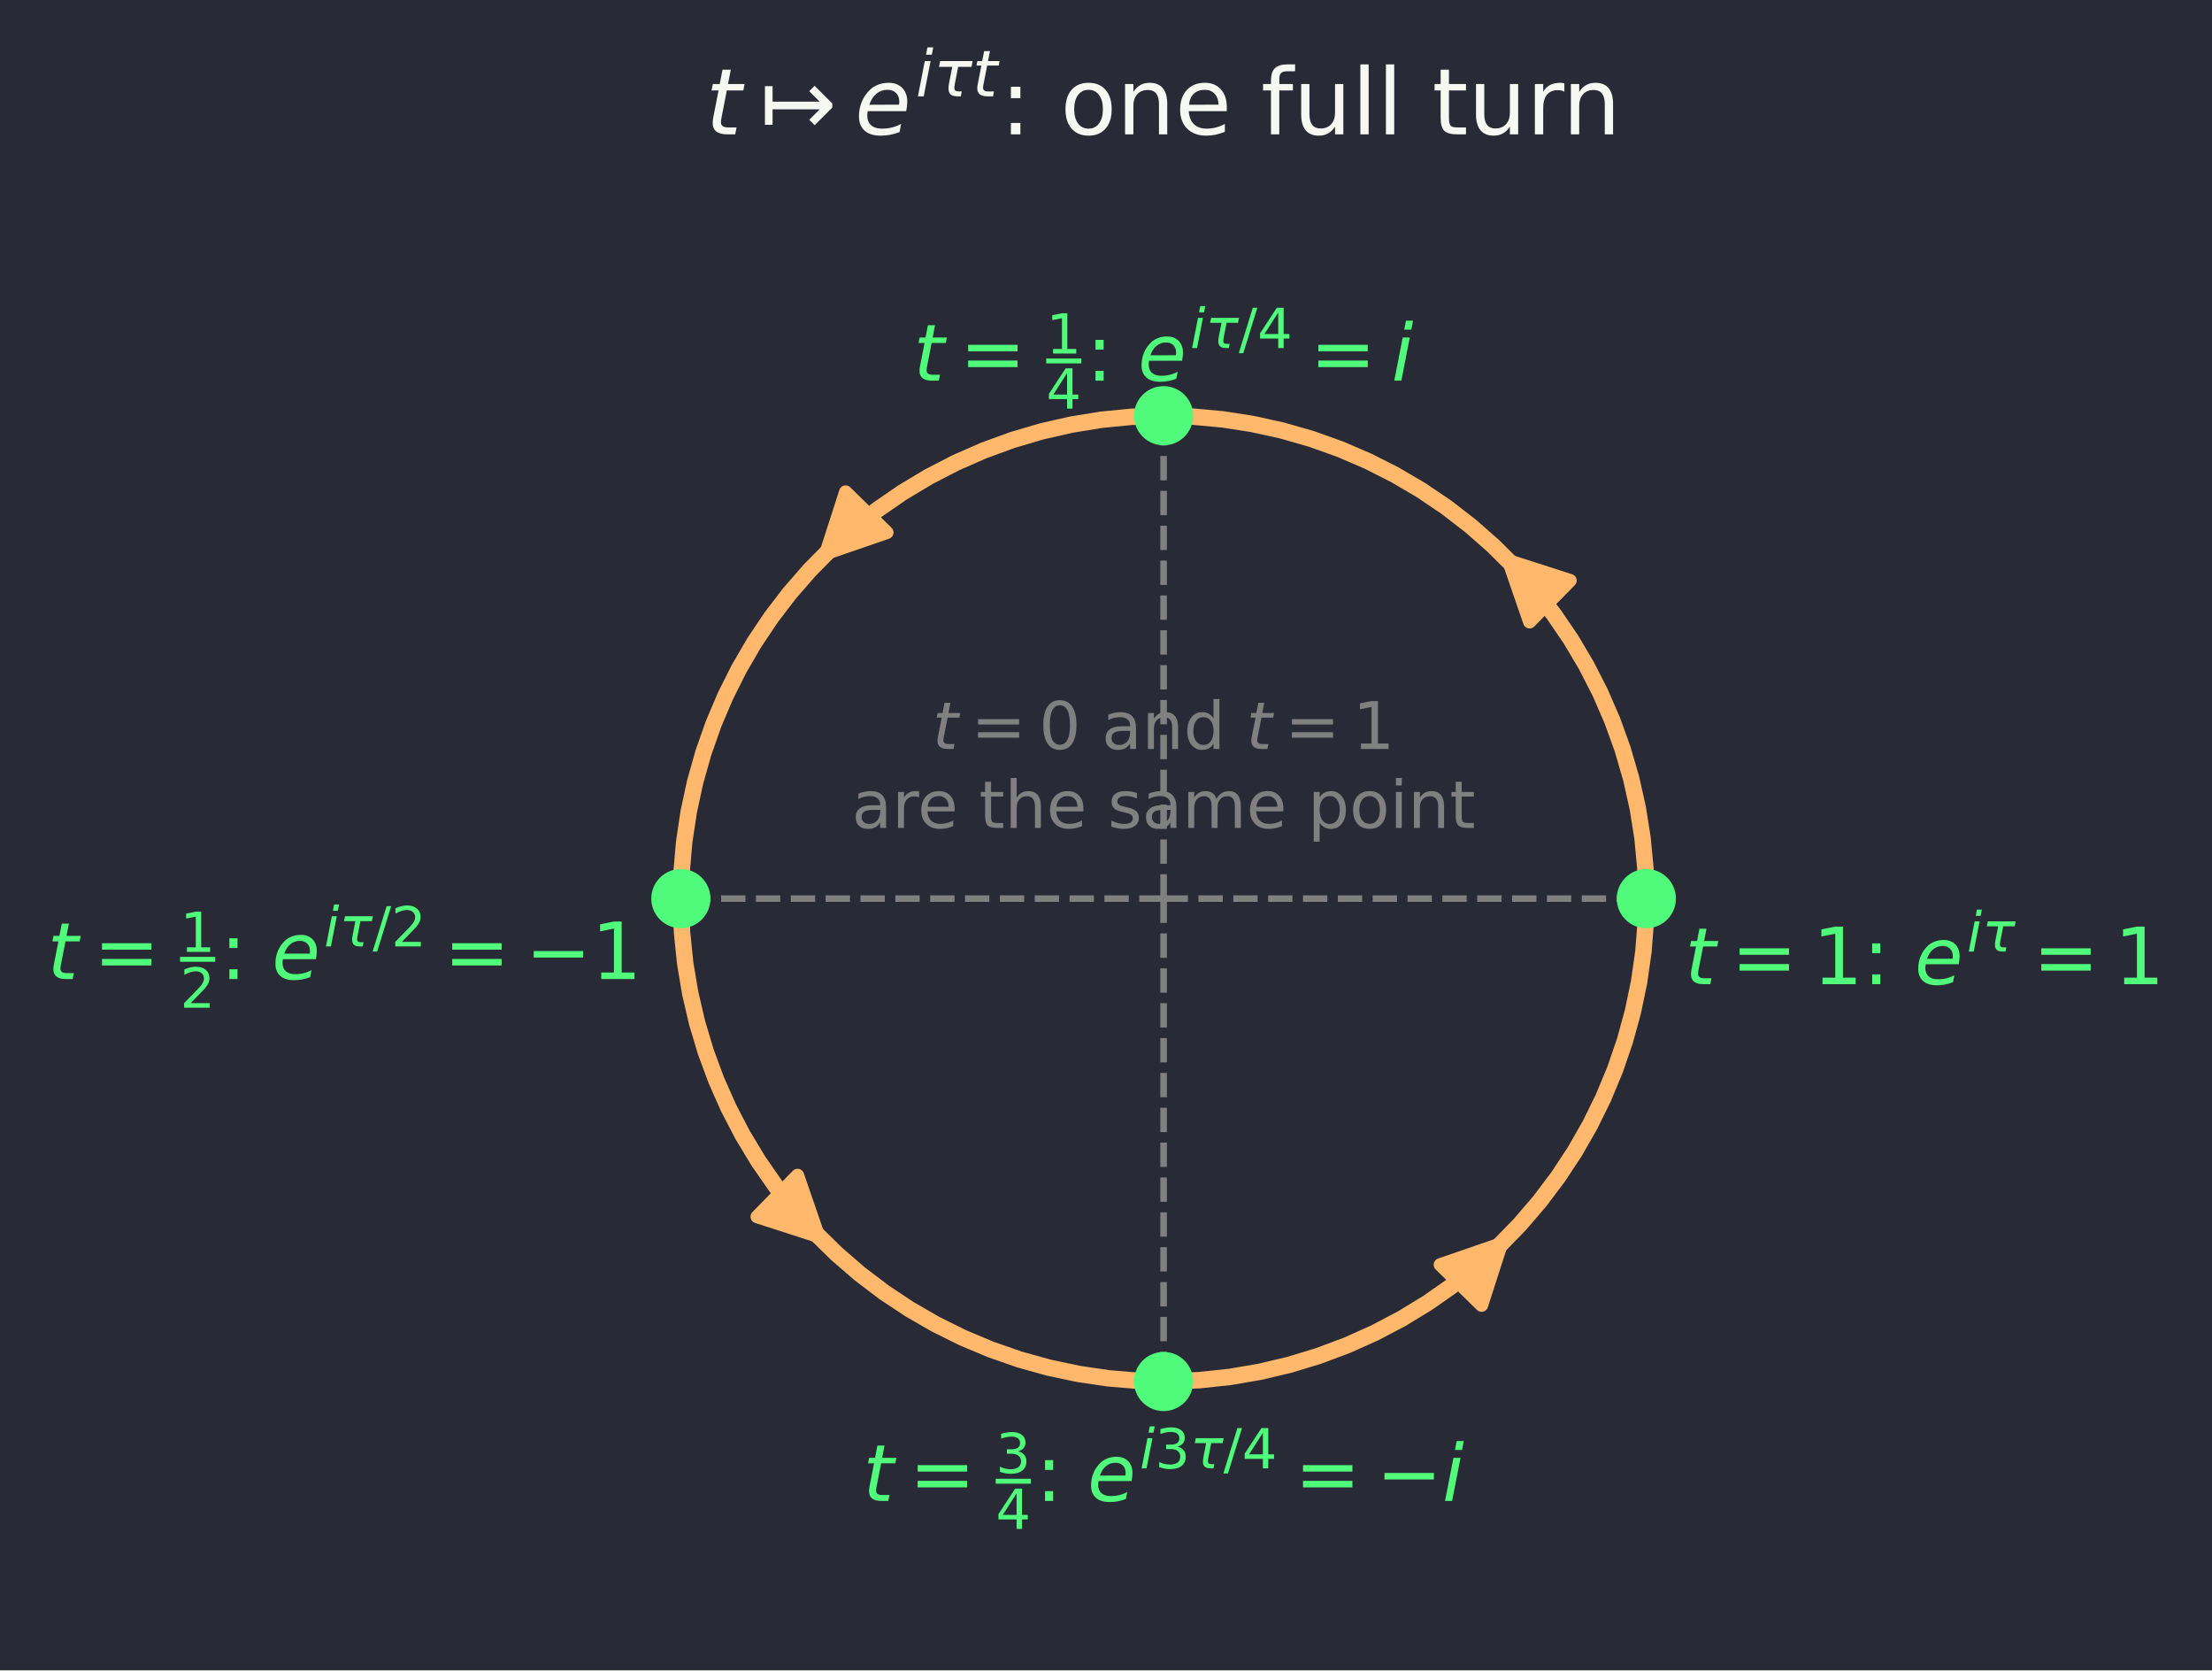
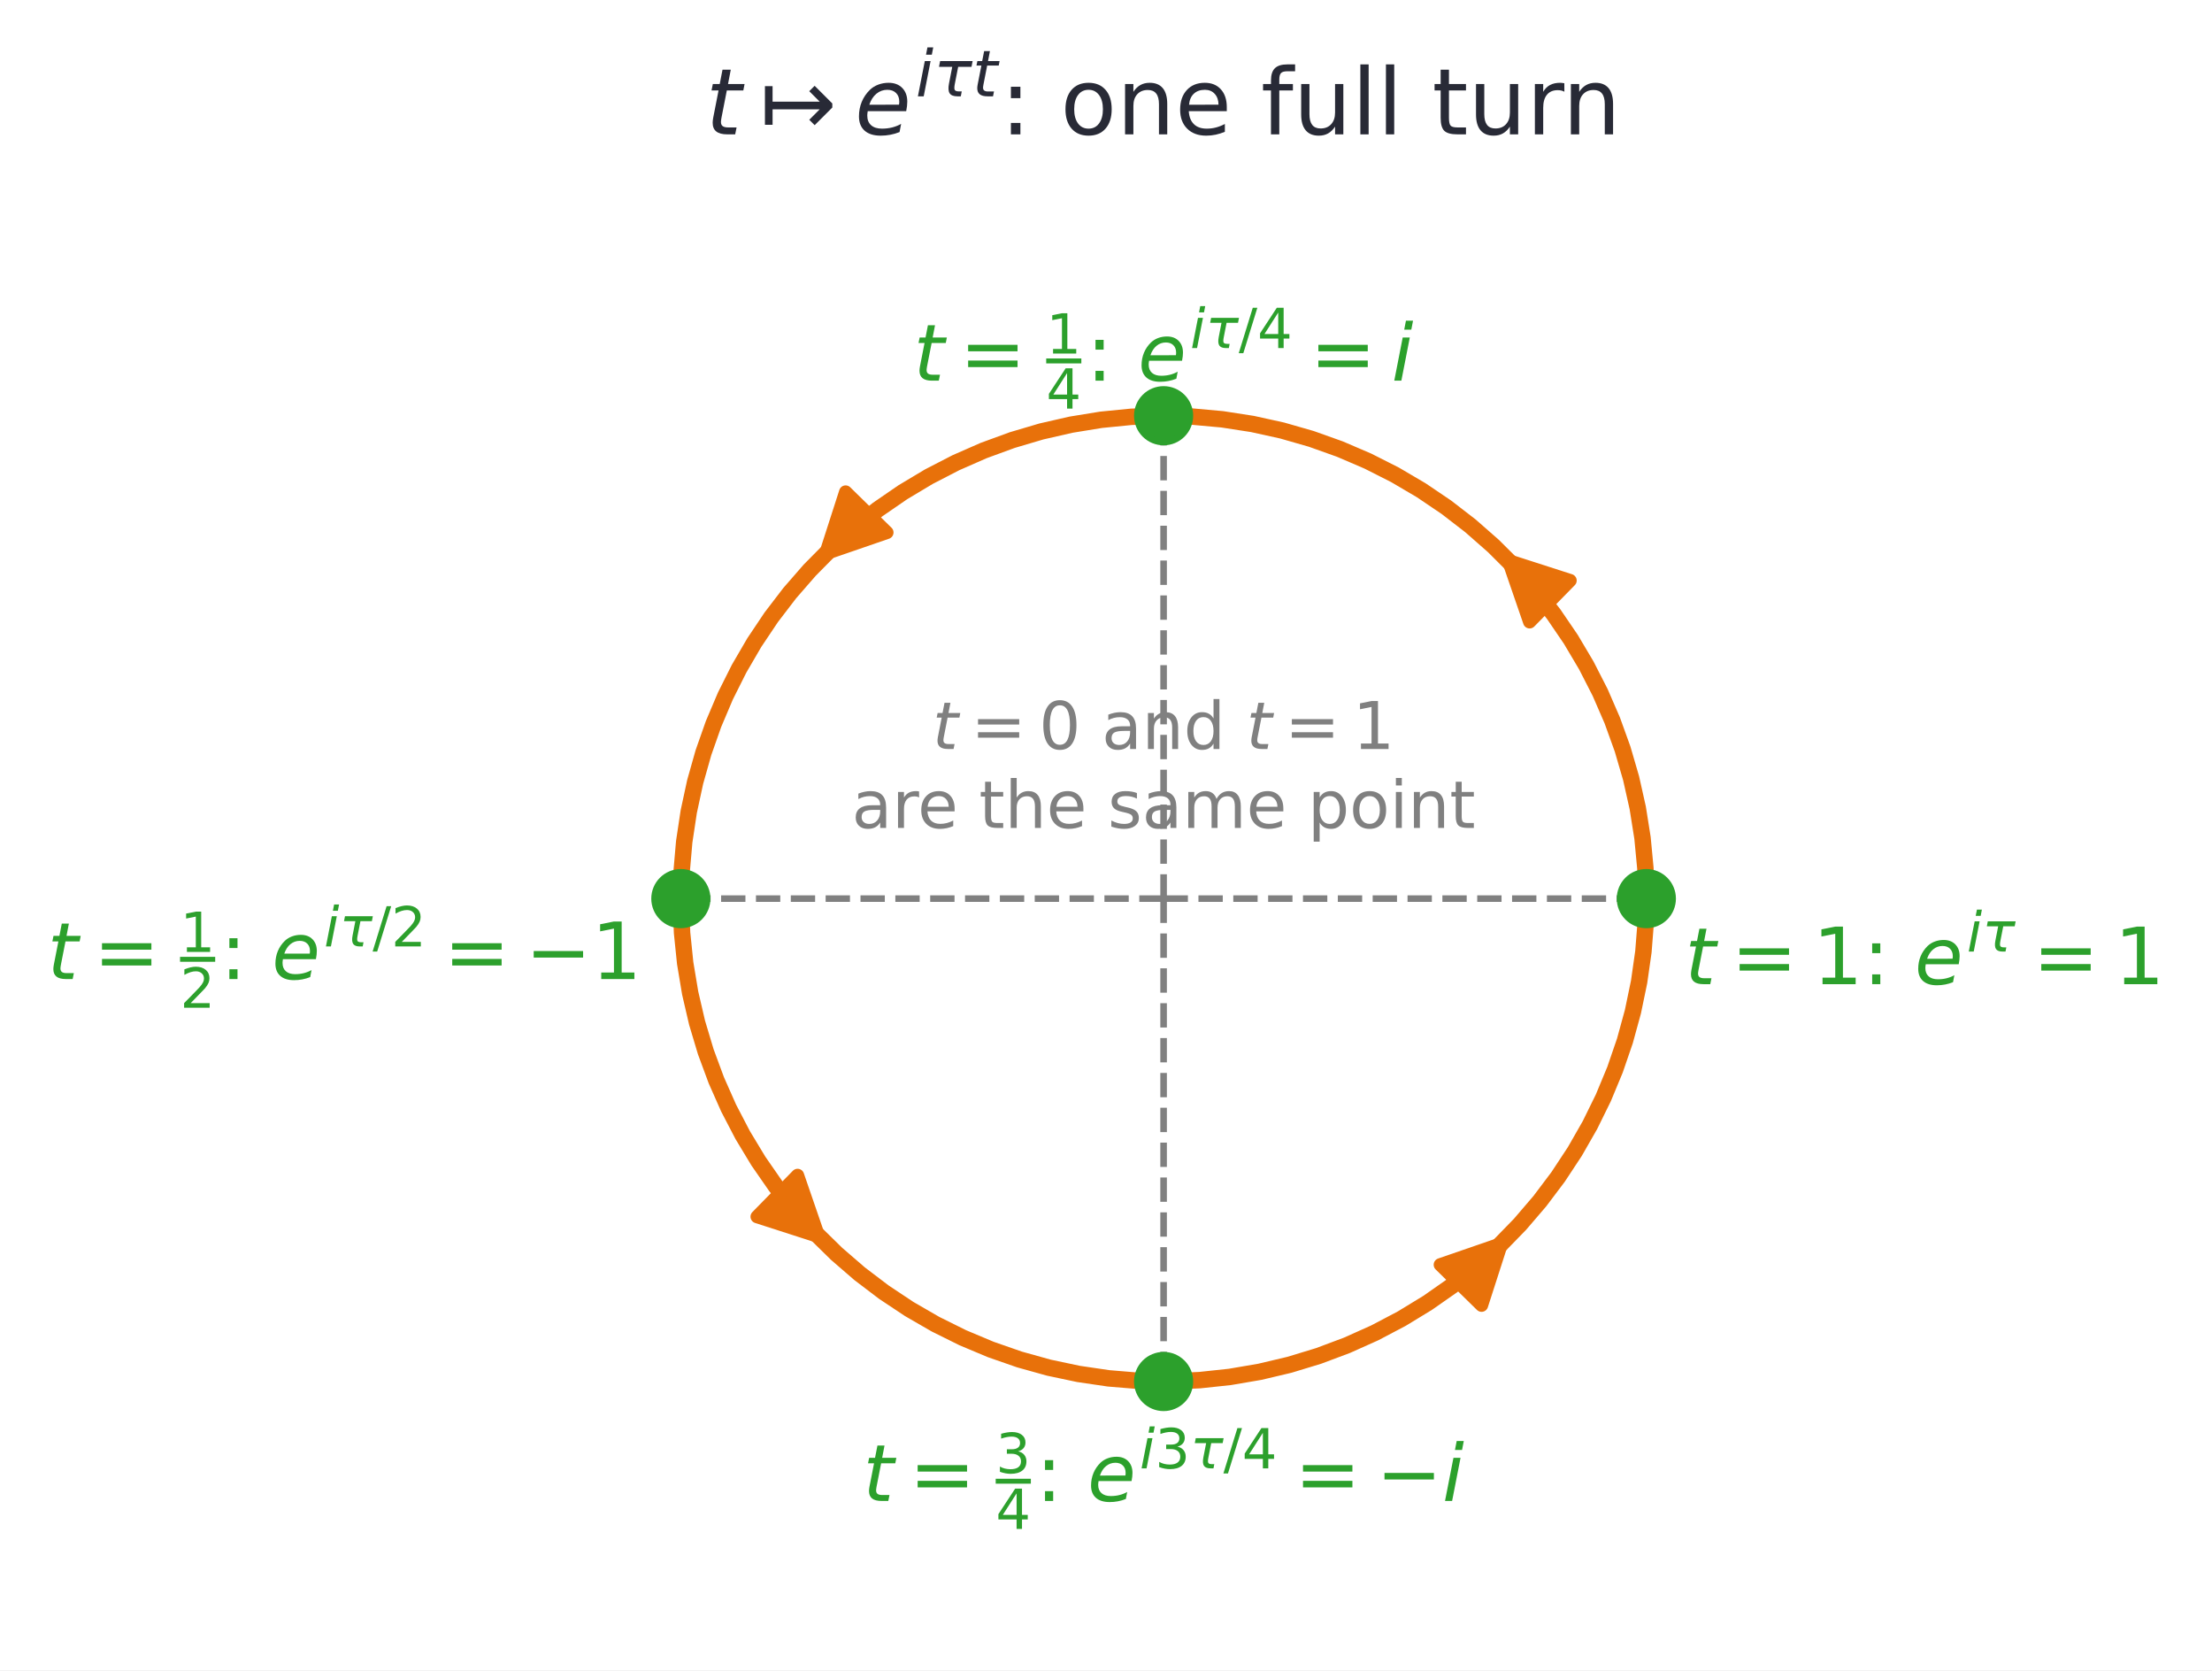
<svg xmlns="http://www.w3.org/2000/svg" xmlns:xlink="http://www.w3.org/1999/xlink" width="336.429pt" height="253.963pt" viewBox="0 0 336.429 253.963" version="1.1">
  <defs>
    <style type="text/css">*{stroke-linejoin: round; stroke-linecap: butt}</style>
  </defs>
  <g id="figure_1">
    <g id="patch_1">
-       <path d="M 0 253.963  L 336.429 253.963  L 336.429 0  L 0 0  z " style="fill: #282a36" />
+       <path d="M 0 253.963  L 336.429 253.963  L 336.429 0  L 0 0  z " style="fill: #ffffff" />
    </g>
    <g id="axes_1">
      <g id="line2d_1">
-         <path d="M 250.396 136.632  L 250.25 132.01  L 249.814 127.407  L 249.089 122.84  L 248.078 118.328  L 246.784 113.888  L 245.214 109.539  L 243.374 105.297  L 241.269 101.18  L 238.91 97.203  L 236.306 93.382  L 233.465 89.733  L 230.401 86.27  L 227.125 83.007  L 223.65 79.957  L 219.99 77.131  L 216.159 74.541  L 212.173 72.198  L 208.047 70.11  L 203.798 68.286  L 199.443 66.733  L 194.999 65.457  L 190.483 64.464  L 185.913 63.757  L 181.308 63.339  L 176.686 63.211  L 172.065 63.375  L 167.463 63.829  L 162.899 64.572  L 158.391 65.601  L 153.957 66.912  L 149.614 68.499  L 145.379 70.357  L 141.27 72.477  L 137.302 74.852  L 133.492 77.471  L 129.854 80.326  L 126.404 83.404  L 123.153 86.693  L 120.116 90.18  L 117.305 93.851  L 114.731 97.692  L 112.403 101.687  L 110.331 105.821  L 108.524 110.077  L 106.988 114.439  L 105.73 118.888  L 104.754 123.408  L 104.065 127.98  L 103.665 132.587  L 103.556 137.21  L 103.738 141.83  L 104.21 146.43  L 104.972 150.991  L 106.018 155.495  L 107.346 159.924  L 108.951 164.261  L 110.825 168.488  L 112.961 172.589  L 115.351 176.547  L 117.986 180.347  L 120.855 183.973  L 123.946 187.412  L 127.248 190.649  L 130.747 193.672  L 134.429 196.469  L 138.28 199.029  L 142.285 201.341  L 146.427 203.396  L 150.69 205.186  L 155.057 206.705  L 159.512 207.946  L 164.036 208.903  L 168.611 209.575  L 173.219 209.956  L 177.842 210.048  L 182.461 209.847  L 187.059 209.357  L 191.617 208.578  L 196.117 207.513  L 200.541 206.168  L 204.871 204.546  L 209.091 202.656  L 213.183 200.503  L 217.132 198.097  L 220.922 195.448  L 224.537 192.565  L 227.963 189.46  L 231.188 186.145  L 234.197 182.634  L 236.979 178.941  L 239.524 175.08  L 241.82 171.067  L 243.859 166.917  L 245.632 162.646  L 247.134 158.273  L 248.357 153.814  L 249.297 149.286  L 249.95 144.708  L 250.314 140.099  L 250.396 136.632  L 250.396 136.632  " clip-path="url(#pe5ce75ca25)" style="fill: none; stroke: #ffb86c; stroke-width: 2.5; stroke-linecap: square" />
+         <path d="M 250.396 136.632  L 250.25 132.01  L 249.814 127.407  L 249.089 122.84  L 248.078 118.328  L 246.784 113.888  L 245.214 109.539  L 243.374 105.297  L 241.269 101.18  L 238.91 97.203  L 236.306 93.382  L 233.465 89.733  L 230.401 86.27  L 227.125 83.007  L 223.65 79.957  L 219.99 77.131  L 216.159 74.541  L 212.173 72.198  L 208.047 70.11  L 203.798 68.286  L 199.443 66.733  L 194.999 65.457  L 190.483 64.464  L 185.913 63.757  L 181.308 63.339  L 176.686 63.211  L 172.065 63.375  L 167.463 63.829  L 162.899 64.572  L 158.391 65.601  L 153.957 66.912  L 149.614 68.499  L 145.379 70.357  L 141.27 72.477  L 137.302 74.852  L 133.492 77.471  L 129.854 80.326  L 126.404 83.404  L 123.153 86.693  L 120.116 90.18  L 117.305 93.851  L 114.731 97.692  L 112.403 101.687  L 110.331 105.821  L 108.524 110.077  L 106.988 114.439  L 105.73 118.888  L 104.754 123.408  L 104.065 127.98  L 103.665 132.587  L 103.556 137.21  L 103.738 141.83  L 104.21 146.43  L 104.972 150.991  L 106.018 155.495  L 107.346 159.924  L 108.951 164.261  L 110.825 168.488  L 112.961 172.589  L 115.351 176.547  L 117.986 180.347  L 120.855 183.973  L 123.946 187.412  L 127.248 190.649  L 130.747 193.672  L 134.429 196.469  L 138.28 199.029  L 142.285 201.341  L 146.427 203.396  L 150.69 205.186  L 155.057 206.705  L 159.512 207.946  L 164.036 208.903  L 168.611 209.575  L 173.219 209.956  L 177.842 210.048  L 182.461 209.847  L 187.059 209.357  L 191.617 208.578  L 196.117 207.513  L 200.541 206.168  L 204.871 204.546  L 209.091 202.656  L 213.183 200.503  L 217.132 198.097  L 220.922 195.448  L 224.537 192.565  L 227.963 189.46  L 231.188 186.145  L 234.197 182.634  L 236.979 178.941  L 239.524 175.08  L 241.82 171.067  L 243.859 166.917  L 245.632 162.646  L 247.134 158.273  L 248.357 153.814  L 249.297 149.286  L 249.95 144.708  L 250.314 140.099  L 250.396 136.632  L 250.396 136.632  " clip-path="url(#p526eecf9cd)" style="fill: none; stroke: #e8710a; stroke-width: 2.5; stroke-linecap: square" />
      </g>
      <g id="line2d_2">
-         <path d="M 176.975 136.632  L 250.396 136.632  " clip-path="url(#pe5ce75ca25)" style="fill: none; stroke-dasharray: 3.7,1.6; stroke-dashoffset: 0; stroke: #808080" />
+         <path d="M 176.975 136.632  L 250.396 136.632  " clip-path="url(#p526eecf9cd)" style="fill: none; stroke-dasharray: 3.7,1.6; stroke-dashoffset: 0; stroke: #808080" />
      </g>
      <g id="line2d_3">
        <defs>
-           <path id="m1de1d7323e" d="M 0 4  C 1.061 4 2.078 3.579 2.828 2.828  C 3.579 2.078 4 1.061 4 0  C 4 -1.061 3.579 -2.078 2.828 -2.828  C 2.078 -3.579 1.061 -4 0 -4  C -1.061 -4 -2.078 -3.579 -2.828 -2.828  C -3.579 -2.078 -4 -1.061 -4 0  C -4 1.061 -3.579 2.078 -2.828 2.828  C -2.078 3.579 -1.061 4 0 4  z " style="stroke: #50fa7b" />
+           <path id="m8f43d02c26" d="M 0 4  C 1.061 4 2.078 3.579 2.828 2.828  C 3.579 2.078 4 1.061 4 0  C 4 -1.061 3.579 -2.078 2.828 -2.828  C 2.078 -3.579 1.061 -4 0 -4  C -1.061 -4 -2.078 -3.579 -2.828 -2.828  C -3.579 -2.078 -4 -1.061 -4 0  C -4 1.061 -3.579 2.078 -2.828 2.828  C -2.078 3.579 -1.061 4 0 4  z " style="stroke: #2ca02c" />
        </defs>
-         <g clip-path="url(#pe5ce75ca25)">
-           <use xlink:href="#m1de1d7323e" x="250.396" y="136.632" style="fill: #50fa7b; stroke: #50fa7b" />
+         <g clip-path="url(#p526eecf9cd)">
+           <use xlink:href="#m8f43d02c26" x="250.396" y="136.632" style="fill: #2ca02c; stroke: #2ca02c" />
        </g>
      </g>
      <g id="line2d_4">
-         <path d="M 176.975 136.632  L 176.975 63.211  " clip-path="url(#pe5ce75ca25)" style="fill: none; stroke-dasharray: 3.7,1.6; stroke-dashoffset: 0; stroke: #808080" />
+         <path d="M 176.975 136.632  L 176.975 63.211  " clip-path="url(#p526eecf9cd)" style="fill: none; stroke-dasharray: 3.7,1.6; stroke-dashoffset: 0; stroke: #808080" />
      </g>
      <g id="line2d_5">
-         <g clip-path="url(#pe5ce75ca25)">
-           <use xlink:href="#m1de1d7323e" x="176.975" y="63.211" style="fill: #50fa7b; stroke: #50fa7b" />
+         <g clip-path="url(#p526eecf9cd)">
+           <use xlink:href="#m8f43d02c26" x="176.975" y="63.211" style="fill: #2ca02c; stroke: #2ca02c" />
        </g>
      </g>
      <g id="line2d_6">
-         <path d="M 176.975 136.632  L 103.554 136.632  " clip-path="url(#pe5ce75ca25)" style="fill: none; stroke-dasharray: 3.7,1.6; stroke-dashoffset: 0; stroke: #808080" />
+         <path d="M 176.975 136.632  L 103.554 136.632  " clip-path="url(#p526eecf9cd)" style="fill: none; stroke-dasharray: 3.7,1.6; stroke-dashoffset: 0; stroke: #808080" />
      </g>
      <g id="line2d_7">
-         <g clip-path="url(#pe5ce75ca25)">
-           <use xlink:href="#m1de1d7323e" x="103.554" y="136.632" style="fill: #50fa7b; stroke: #50fa7b" />
+         <g clip-path="url(#p526eecf9cd)">
+           <use xlink:href="#m8f43d02c26" x="103.554" y="136.632" style="fill: #2ca02c; stroke: #2ca02c" />
        </g>
      </g>
      <g id="line2d_8">
-         <path d="M 176.975 136.632  L 176.975 210.053  " clip-path="url(#pe5ce75ca25)" style="fill: none; stroke-dasharray: 3.7,1.6; stroke-dashoffset: 0; stroke: #808080" />
+         <path d="M 176.975 136.632  L 176.975 210.053  " clip-path="url(#p526eecf9cd)" style="fill: none; stroke-dasharray: 3.7,1.6; stroke-dashoffset: 0; stroke: #808080" />
      </g>
      <g id="line2d_9">
-         <g clip-path="url(#pe5ce75ca25)">
-           <use xlink:href="#m1de1d7323e" x="176.975" y="210.053" style="fill: #50fa7b; stroke: #50fa7b" />
+         <g clip-path="url(#p526eecf9cd)">
+           <use xlink:href="#m8f43d02c26" x="176.975" y="210.053" style="fill: #2ca02c; stroke: #2ca02c" />
        </g>
      </g>
      <g id="patch_2">
-         <path d="M 228.891 84.715  Q 228.367 84.201 229.439 85.252  " style="fill: none; stroke: #ffb86c; stroke-width: 2; stroke-linecap: round" />
-         <path d="M 232.644 94.555  L 229.439 85.252  L 238.804 88.27  z " style="fill: #ffb86c; stroke: #ffb86c; stroke-width: 2; stroke-linecap: round" />
+         <path d="M 228.891 84.715  Q 228.367 84.201 229.439 85.252  " style="fill: none; stroke: #e8710a; stroke-width: 2; stroke-linecap: round" />
+         <path d="M 232.644 94.555  L 229.439 85.252  L 238.804 88.27  z " style="fill: #e8710a; stroke: #e8710a; stroke-width: 2; stroke-linecap: round" />
      </g>
      <g id="patch_3">
-         <path d="M 125.058 84.715  Q 124.544 85.239 125.596 84.167  " style="fill: none; stroke: #ffb86c; stroke-width: 2; stroke-linecap: round" />
-         <path d="M 134.898 80.962  L 125.596 84.167  L 128.613 74.802  z " style="fill: #ffb86c; stroke: #ffb86c; stroke-width: 2; stroke-linecap: round" />
+         <path d="M 125.058 84.715  Q 124.544 85.239 125.596 84.167  " style="fill: none; stroke: #e8710a; stroke-width: 2; stroke-linecap: round" />
+         <path d="M 134.898 80.962  L 125.596 84.167  L 128.613 74.802  z " style="fill: #e8710a; stroke: #e8710a; stroke-width: 2; stroke-linecap: round" />
      </g>
      <g id="patch_4">
-         <path d="M 125.058 188.548  Q 125.583 189.062 124.51 188.011  " style="fill: none; stroke: #ffb86c; stroke-width: 2; stroke-linecap: round" />
-         <path d="M 121.306 178.709  L 124.51 188.011  L 115.146 184.993  z " style="fill: #ffb86c; stroke: #ffb86c; stroke-width: 2; stroke-linecap: round" />
+         <path d="M 125.058 188.548  Q 125.583 189.062 124.51 188.011  " style="fill: none; stroke: #e8710a; stroke-width: 2; stroke-linecap: round" />
+         <path d="M 121.306 178.709  L 124.51 188.011  L 115.146 184.993  z " style="fill: #e8710a; stroke: #e8710a; stroke-width: 2; stroke-linecap: round" />
      </g>
      <g id="patch_5">
-         <path d="M 228.891 188.548  Q 229.405 188.024 228.354 189.096  " style="fill: none; stroke: #ffb86c; stroke-width: 2; stroke-linecap: round" />
-         <path d="M 219.052 192.301  L 228.354 189.096  L 225.336 198.461  z " style="fill: #ffb86c; stroke: #ffb86c; stroke-width: 2; stroke-linecap: round" />
+         <path d="M 228.891 188.548  Q 229.405 188.024 228.354 189.096  " style="fill: none; stroke: #e8710a; stroke-width: 2; stroke-linecap: round" />
+         <path d="M 219.052 192.301  L 228.354 189.096  L 225.336 198.461  z " style="fill: #e8710a; stroke: #e8710a; stroke-width: 2; stroke-linecap: round" />
      </g>
      <g id="text_1">
-         <g style="fill: #50fa7b" transform="translate(256.2695 149.7007) scale(0.12 -0.12)">
+         <g style="fill: #2ca02c" transform="translate(256.2695 149.7007) scale(0.12 -0.12)">
          <defs>
            <path id="DejaVuSans-Oblique-57" d="M 2706 3500  L 2619 3053  L 1472 3053  L 1100 1153  Q 1081 1047 1072 975  Q 1063 903 1063 863  Q 1063 663 1183 572  Q 1303 481 1569 481  L 2150 481  L 2053 0  L 1503 0  Q 991 0 739 200  Q 488 400 488 806  Q 488 878 497 964  Q 506 1050 525 1153  L 897 3053  L 409 3053  L 500 3500  L 978 3500  L 1172 4494  L 1747 4494  L 1556 3500  L 2706 3500  z " transform="scale(0.015625)" />
            <path id="DejaVuSans-20" d="M 678 2906  L 4684 2906  L 4684 2381  L 678 2381  L 678 2906  z M 678 1631  L 4684 1631  L 4684 1100  L 678 1100  L 678 1631  z " transform="scale(0.015625)" />
            <path id="DejaVuSans-14" d="M 794 531  L 1825 531  L 1825 4091  L 703 3866  L 703 4441  L 1819 4666  L 2450 4666  L 2450 531  L 3481 531  L 3481 0  L 794 0  L 794 531  z " transform="scale(0.015625)" />
            <path id="DejaVuSans-1d" d="M 750 794  L 1409 794  L 1409 0  L 750 0  L 750 794  z M 750 3309  L 1409 3309  L 1409 2516  L 750 2516  L 750 3309  z " transform="scale(0.015625)" />
            <path id="DejaVuSans-3" transform="scale(0.015625)" />
            <path id="DejaVuSans-Oblique-48" d="M 3078 2063  Q 3088 2113 3092 2166  Q 3097 2219 3097 2272  Q 3097 2653 2873 2875  Q 2650 3097 2266 3097  Q 1838 3097 1509 2826  Q 1181 2556 1013 2059  L 3078 2063  z M 3578 1613  L 903 1613  Q 884 1494 878 1425  Q 872 1356 872 1306  Q 872 872 1139 634  Q 1406 397 1894 397  Q 2269 397 2603 481  Q 2938 566 3225 728  L 3116 159  Q 2806 34 2476 -28  Q 2147 -91 1806 -91  Q 1078 -91 686 257  Q 294 606 294 1247  Q 294 1794 489 2264  Q 684 2734 1063 3103  Q 1306 3334 1642 3459  Q 1978 3584 2356 3584  Q 2950 3584 3301 3228  Q 3653 2872 3653 2272  Q 3653 2128 3634 1964  Q 3616 1800 3578 1613  z " transform="scale(0.015625)" />
            <path id="DejaVuSans-Oblique-4c" d="M 1172 4863  L 1747 4863  L 1606 4134  L 1031 4134  L 1172 4863  z M 909 3500  L 1484 3500  L 800 0  L 225 0  L 909 3500  z " transform="scale(0.015625)" />
            <path id="DejaVuSans-Oblique-358" d="M 2103 638  Q 2188 488 2525 488  L 2800 488  L 2706 0  L 2363 0  Q 1800 0 1600 300  Q 1403 606 1534 1269  L 1856 2925  L 541 2925  L 653 3500  L 3881 3500  L 3769 2925  L 2444 2925  L 2113 1234  Q 2025 781 2103 638  z " transform="scale(0.015625)" />
          </defs>
          <use xlink:href="#DejaVuSans-Oblique-57" transform="translate(0 0.510938)" />
          <use xlink:href="#DejaVuSans-20" transform="translate(58.69141 0.510938)" />
          <use xlink:href="#DejaVuSans-14" transform="translate(161.9629 0.510938)" />
          <use xlink:href="#DejaVuSans-1d" transform="translate(225.5859 0.510938)" />
          <use xlink:href="#DejaVuSans-3" transform="translate(259.2773 0.510938)" />
          <use xlink:href="#DejaVuSans-Oblique-48" transform="translate(291.0645 0.510938)" />
          <use xlink:href="#DejaVuSans-Oblique-4c" transform="translate(357.2378 41.81094) scale(0.7)" />
          <use xlink:href="#DejaVuSans-Oblique-358" transform="translate(376.686 41.81094) scale(0.7)" />
          <use xlink:href="#DejaVuSans-20" transform="translate(441.0464 0.510938)" />
          <use xlink:href="#DejaVuSans-14" transform="translate(544.3179 0.510938)" />
        </g>
      </g>
      <g id="text_2">
-         <g style="fill: #50fa7b" transform="translate(138.9347 57.94) scale(0.12 -0.12)">
+         <g style="fill: #2ca02c" transform="translate(138.9347 57.94) scale(0.12 -0.12)">
          <defs>
            <path id="DejaVuSans-17" d="M 2419 4116  L 825 1625  L 2419 1625  L 2419 4116  z M 2253 4666  L 3047 4666  L 3047 1625  L 3713 1625  L 3713 1100  L 3047 1100  L 3047 0  L 2419 0  L 2419 1100  L 313 1100  L 313 1709  L 2253 4666  z " transform="scale(0.015625)" />
            <path id="DejaVuSans-12" d="M 1625 4666  L 2156 4666  L 531 -594  L 0 -594  L 1625 4666  z " transform="scale(0.015625)" />
          </defs>
          <use xlink:href="#DejaVuSans-Oblique-57" transform="translate(0 0.510938)" />
          <use xlink:href="#DejaVuSans-20" transform="translate(58.69141 0.510938)" />
          <use xlink:href="#DejaVuSans-14" transform="translate(168.2129 34.88594) scale(0.7)" />
          <use xlink:href="#DejaVuSans-17" transform="translate(168.2129 -34.89844) scale(0.7)" />
          <use xlink:href="#DejaVuSans-1d" transform="translate(218.999 0.510938)" />
          <use xlink:href="#DejaVuSans-3" transform="translate(252.6904 0.510938)" />
          <use xlink:href="#DejaVuSans-Oblique-48" transform="translate(284.4775 0.510938)" />
          <use xlink:href="#DejaVuSans-Oblique-4c" transform="translate(350.6509 41.81094) scale(0.7)" />
          <use xlink:href="#DejaVuSans-Oblique-358" transform="translate(370.0991 41.81094) scale(0.7)" />
          <use xlink:href="#DejaVuSans-12" transform="translate(412.2427 41.81094) scale(0.7)" />
          <use xlink:href="#DejaVuSans-17" transform="translate(435.8267 41.81094) scale(0.7)" />
          <use xlink:href="#DejaVuSans-20" transform="translate(502.5796 0.510938)" />
          <use xlink:href="#DejaVuSans-Oblique-4c" transform="translate(605.8511 0.510938)" />
          <path d="M 168.213 22.386  L 168.213 28.636  L 212.749 28.636  L 212.749 22.386  L 168.213 22.386  z " />
        </g>
      </g>
      <g id="text_3">
-         <g style="fill: #50fa7b" transform="translate(7.2 148.9221) scale(0.12 -0.12)">
+         <g style="fill: #2ca02c" transform="translate(7.2 148.9221) scale(0.12 -0.12)">
          <defs>
            <path id="DejaVuSans-15" d="M 1228 531  L 3431 531  L 3431 0  L 469 0  L 469 531  Q 828 903 1448 1529  Q 2069 2156 2228 2338  Q 2531 2678 2651 2914  Q 2772 3150 2772 3378  Q 2772 3750 2511 3984  Q 2250 4219 1831 4219  Q 1534 4219 1204 4116  Q 875 4013 500 3803  L 500 4441  Q 881 4594 1212 4672  Q 1544 4750 1819 4750  Q 2544 4750 2975 4387  Q 3406 4025 3406 3419  Q 3406 3131 3298 2873  Q 3191 2616 2906 2266  Q 2828 2175 2409 1742  Q 1991 1309 1228 531  z " transform="scale(0.015625)" />
            <path id="DejaVuSans-c9c" d="M 678 2272  L 4684 2272  L 4684 1741  L 678 1741  L 678 2272  z " transform="scale(0.015625)" />
          </defs>
          <use xlink:href="#DejaVuSans-Oblique-57" transform="translate(0 0.510938)" />
          <use xlink:href="#DejaVuSans-20" transform="translate(58.69141 0.510938)" />
          <use xlink:href="#DejaVuSans-14" transform="translate(168.2129 34.88594) scale(0.7)" />
          <use xlink:href="#DejaVuSans-15" transform="translate(168.2129 -35.81719) scale(0.7)" />
          <use xlink:href="#DejaVuSans-1d" transform="translate(218.999 0.510938)" />
          <use xlink:href="#DejaVuSans-3" transform="translate(252.6904 0.510938)" />
          <use xlink:href="#DejaVuSans-Oblique-48" transform="translate(284.4775 0.510938)" />
          <use xlink:href="#DejaVuSans-Oblique-4c" transform="translate(350.6509 41.81094) scale(0.7)" />
          <use xlink:href="#DejaVuSans-Oblique-358" transform="translate(370.0991 41.81094) scale(0.7)" />
          <use xlink:href="#DejaVuSans-12" transform="translate(412.2427 41.81094) scale(0.7)" />
          <use xlink:href="#DejaVuSans-15" transform="translate(435.8267 41.81094) scale(0.7)" />
          <use xlink:href="#DejaVuSans-20" transform="translate(502.5796 0.510938)" />
          <use xlink:href="#DejaVuSans-c9c" transform="translate(605.8511 0.510938)" />
          <use xlink:href="#DejaVuSans-14" transform="translate(689.6401 0.510938)" />
          <path d="M 168.213 22.386  L 168.213 28.636  L 212.749 28.636  L 212.749 22.386  L 168.213 22.386  z " />
        </g>
      </g>
      <g id="text_4">
-         <g style="fill: #50fa7b" transform="translate(131.2547 228.2768) scale(0.12 -0.12)">
+         <g style="fill: #2ca02c" transform="translate(131.2547 228.2768) scale(0.12 -0.12)">
          <defs>
            <path id="DejaVuSans-16" d="M 2597 2516  Q 3050 2419 3304 2112  Q 3559 1806 3559 1356  Q 3559 666 3084 287  Q 2609 -91 1734 -91  Q 1441 -91 1130 -33  Q 819 25 488 141  L 488 750  Q 750 597 1062 519  Q 1375 441 1716 441  Q 2309 441 2620 675  Q 2931 909 2931 1356  Q 2931 1769 2642 2001  Q 2353 2234 1838 2234  L 1294 2234  L 1294 2753  L 1863 2753  Q 2328 2753 2575 2939  Q 2822 3125 2822 3475  Q 2822 3834 2567 4026  Q 2313 4219 1838 4219  Q 1578 4219 1281 4162  Q 984 4106 628 3988  L 628 4550  Q 988 4650 1302 4700  Q 1616 4750 1894 4750  Q 2613 4750 3031 4423  Q 3450 4097 3450 3541  Q 3450 3153 3228 2886  Q 3006 2619 2597 2516  z " transform="scale(0.015625)" />
          </defs>
          <use xlink:href="#DejaVuSans-Oblique-57" transform="translate(0 0.510938)" />
          <use xlink:href="#DejaVuSans-20" transform="translate(58.69141 0.510938)" />
          <use xlink:href="#DejaVuSans-16" transform="translate(168.2129 35.88125) scale(0.7)" />
          <use xlink:href="#DejaVuSans-17" transform="translate(168.2129 -34.89844) scale(0.7)" />
          <use xlink:href="#DejaVuSans-1d" transform="translate(218.999 0.510938)" />
          <use xlink:href="#DejaVuSans-3" transform="translate(252.6904 0.510938)" />
          <use xlink:href="#DejaVuSans-Oblique-48" transform="translate(284.4775 0.510938)" />
          <use xlink:href="#DejaVuSans-Oblique-4c" transform="translate(350.6509 41.81094) scale(0.7)" />
          <use xlink:href="#DejaVuSans-16" transform="translate(370.0991 41.81094) scale(0.7)" />
          <use xlink:href="#DejaVuSans-Oblique-358" transform="translate(414.6352 41.81094) scale(0.7)" />
          <use xlink:href="#DejaVuSans-12" transform="translate(456.7788 41.81094) scale(0.7)" />
          <use xlink:href="#DejaVuSans-17" transform="translate(480.3628 41.81094) scale(0.7)" />
          <use xlink:href="#DejaVuSans-20" transform="translate(547.1157 0.510938)" />
          <use xlink:href="#DejaVuSans-c9c" transform="translate(650.3872 0.510938)" />
          <use xlink:href="#DejaVuSans-Oblique-4c" transform="translate(734.1763 0.510938)" />
          <path d="M 168.213 22.386  L 168.213 28.636  L 212.749 28.636  L 212.749 22.386  L 168.213 22.386  z " />
        </g>
      </g>
      <g id="text_5">
        <g style="fill: #808080" transform="translate(141.8247 113.8834) scale(0.1 -0.1)">
          <defs>
            <path id="DejaVuSans-13" d="M 2034 4250  Q 1547 4250 1301 3770  Q 1056 3291 1056 2328  Q 1056 1369 1301 889  Q 1547 409 2034 409  Q 2525 409 2770 889  Q 3016 1369 3016 2328  Q 3016 3291 2770 3770  Q 2525 4250 2034 4250  z M 2034 4750  Q 2819 4750 3233 4129  Q 3647 3509 3647 2328  Q 3647 1150 3233 529  Q 2819 -91 2034 -91  Q 1250 -91 836 529  Q 422 1150 422 2328  Q 422 3509 836 4129  Q 1250 4750 2034 4750  z " transform="scale(0.015625)" />
            <path id="DejaVuSans-44" d="M 2194 1759  Q 1497 1759 1228 1600  Q 959 1441 959 1056  Q 959 750 1161 570  Q 1363 391 1709 391  Q 2188 391 2477 730  Q 2766 1069 2766 1631  L 2766 1759  L 2194 1759  z M 3341 1997  L 3341 0  L 2766 0  L 2766 531  Q 2569 213 2275 61  Q 1981 -91 1556 -91  Q 1019 -91 701 211  Q 384 513 384 1019  Q 384 1609 779 1909  Q 1175 2209 1959 2209  L 2766 2209  L 2766 2266  Q 2766 2663 2505 2880  Q 2244 3097 1772 3097  Q 1472 3097 1187 3025  Q 903 2953 641 2809  L 641 3341  Q 956 3463 1253 3523  Q 1550 3584 1831 3584  Q 2591 3584 2966 3190  Q 3341 2797 3341 1997  z " transform="scale(0.015625)" />
            <path id="DejaVuSans-51" d="M 3513 2113  L 3513 0  L 2938 0  L 2938 2094  Q 2938 2591 2744 2837  Q 2550 3084 2163 3084  Q 1697 3084 1428 2787  Q 1159 2491 1159 1978  L 1159 0  L 581 0  L 581 3500  L 1159 3500  L 1159 2956  Q 1366 3272 1645 3428  Q 1925 3584 2291 3584  Q 2894 3584 3203 3211  Q 3513 2838 3513 2113  z " transform="scale(0.015625)" />
            <path id="DejaVuSans-47" d="M 2906 2969  L 2906 4863  L 3481 4863  L 3481 0  L 2906 0  L 2906 525  Q 2725 213 2448 61  Q 2172 -91 1784 -91  Q 1150 -91 751 415  Q 353 922 353 1747  Q 353 2572 751 3078  Q 1150 3584 1784 3584  Q 2172 3584 2448 3432  Q 2725 3281 2906 2969  z M 947 1747  Q 947 1113 1208 752  Q 1469 391 1925 391  Q 2381 391 2643 752  Q 2906 1113 2906 1747  Q 2906 2381 2643 2742  Q 2381 3103 1925 3103  Q 1469 3103 1208 2742  Q 947 2381 947 1747  z " transform="scale(0.015625)" />
          </defs>
          <use xlink:href="#DejaVuSans-Oblique-57" transform="translate(0 0.015625)" />
          <use xlink:href="#DejaVuSans-20" transform="translate(58.69141 0.015625)" />
          <use xlink:href="#DejaVuSans-13" transform="translate(161.9629 0.015625)" />
          <use xlink:href="#DejaVuSans-3" transform="translate(225.5859 0.015625)" />
          <use xlink:href="#DejaVuSans-44" transform="translate(257.373 0.015625)" />
          <use xlink:href="#DejaVuSans-51" transform="translate(318.6523 0.015625)" />
          <use xlink:href="#DejaVuSans-47" transform="translate(382.0312 0.015625)" />
          <use xlink:href="#DejaVuSans-3" transform="translate(445.5078 0.015625)" />
          <use xlink:href="#DejaVuSans-Oblique-57" transform="translate(477.2949 0.015625)" />
          <use xlink:href="#DejaVuSans-20" transform="translate(535.9863 0.015625)" />
          <use xlink:href="#DejaVuSans-14" transform="translate(639.2578 0.015625)" />
        </g>
        <g style="fill: #808080" transform="translate(129.549 125.8862) scale(0.1 -0.1)">
          <defs>
            <path id="DejaVuSans-55" d="M 2631 2963  Q 2534 3019 2420 3045  Q 2306 3072 2169 3072  Q 1681 3072 1420 2755  Q 1159 2438 1159 1844  L 1159 0  L 581 0  L 581 3500  L 1159 3500  L 1159 2956  Q 1341 3275 1631 3429  Q 1922 3584 2338 3584  Q 2397 3584 2469 3576  Q 2541 3569 2628 3553  L 2631 2963  z " transform="scale(0.015625)" />
            <path id="DejaVuSans-48" d="M 3597 1894  L 3597 1613  L 953 1613  Q 991 1019 1311 708  Q 1631 397 2203 397  Q 2534 397 2845 478  Q 3156 559 3463 722  L 3463 178  Q 3153 47 2828 -22  Q 2503 -91 2169 -91  Q 1331 -91 842 396  Q 353 884 353 1716  Q 353 2575 817 3079  Q 1281 3584 2069 3584  Q 2775 3584 3186 3129  Q 3597 2675 3597 1894  z M 3022 2063  Q 3016 2534 2758 2815  Q 2500 3097 2075 3097  Q 1594 3097 1305 2825  Q 1016 2553 972 2059  L 3022 2063  z " transform="scale(0.015625)" />
            <path id="DejaVuSans-57" d="M 1172 4494  L 1172 3500  L 2356 3500  L 2356 3053  L 1172 3053  L 1172 1153  Q 1172 725 1289 603  Q 1406 481 1766 481  L 2356 481  L 2356 0  L 1766 0  Q 1100 0 847 248  Q 594 497 594 1153  L 594 3053  L 172 3053  L 172 3500  L 594 3500  L 594 4494  L 1172 4494  z " transform="scale(0.015625)" />
            <path id="DejaVuSans-4b" d="M 3513 2113  L 3513 0  L 2938 0  L 2938 2094  Q 2938 2591 2744 2837  Q 2550 3084 2163 3084  Q 1697 3084 1428 2787  Q 1159 2491 1159 1978  L 1159 0  L 581 0  L 581 4863  L 1159 4863  L 1159 2956  Q 1366 3272 1645 3428  Q 1925 3584 2291 3584  Q 2894 3584 3203 3211  Q 3513 2838 3513 2113  z " transform="scale(0.015625)" />
            <path id="DejaVuSans-56" d="M 2834 3397  L 2834 2853  Q 2591 2978 2328 3040  Q 2066 3103 1784 3103  Q 1356 3103 1142 2972  Q 928 2841 928 2578  Q 928 2378 1081 2264  Q 1234 2150 1697 2047  L 1894 2003  Q 2506 1872 2764 1633  Q 3022 1394 3022 966  Q 3022 478 2636 193  Q 2250 -91 1575 -91  Q 1294 -91 989 -36  Q 684 19 347 128  L 347 722  Q 666 556 975 473  Q 1284 391 1588 391  Q 1994 391 2212 530  Q 2431 669 2431 922  Q 2431 1156 2273 1281  Q 2116 1406 1581 1522  L 1381 1569  Q 847 1681 609 1914  Q 372 2147 372 2553  Q 372 3047 722 3315  Q 1072 3584 1716 3584  Q 2034 3584 2315 3537  Q 2597 3491 2834 3397  z " transform="scale(0.015625)" />
            <path id="DejaVuSans-50" d="M 3328 2828  Q 3544 3216 3844 3400  Q 4144 3584 4550 3584  Q 5097 3584 5394 3201  Q 5691 2819 5691 2113  L 5691 0  L 5113 0  L 5113 2094  Q 5113 2597 4934 2840  Q 4756 3084 4391 3084  Q 3944 3084 3684 2787  Q 3425 2491 3425 1978  L 3425 0  L 2847 0  L 2847 2094  Q 2847 2600 2669 2842  Q 2491 3084 2119 3084  Q 1678 3084 1418 2786  Q 1159 2488 1159 1978  L 1159 0  L 581 0  L 581 3500  L 1159 3500  L 1159 2956  Q 1356 3278 1631 3431  Q 1906 3584 2284 3584  Q 2666 3584 2933 3390  Q 3200 3197 3328 2828  z " transform="scale(0.015625)" />
            <path id="DejaVuSans-53" d="M 1159 525  L 1159 -1331  L 581 -1331  L 581 3500  L 1159 3500  L 1159 2969  Q 1341 3281 1617 3432  Q 1894 3584 2278 3584  Q 2916 3584 3314 3078  Q 3713 2572 3713 1747  Q 3713 922 3314 415  Q 2916 -91 2278 -91  Q 1894 -91 1617 61  Q 1341 213 1159 525  z M 3116 1747  Q 3116 2381 2855 2742  Q 2594 3103 2138 3103  Q 1681 3103 1420 2742  Q 1159 2381 1159 1747  Q 1159 1113 1420 752  Q 1681 391 2138 391  Q 2594 391 2855 752  Q 3116 1113 3116 1747  z " transform="scale(0.015625)" />
            <path id="DejaVuSans-52" d="M 1959 3097  Q 1497 3097 1228 2736  Q 959 2375 959 1747  Q 959 1119 1226 758  Q 1494 397 1959 397  Q 2419 397 2687 759  Q 2956 1122 2956 1747  Q 2956 2369 2687 2733  Q 2419 3097 1959 3097  z M 1959 3584  Q 2709 3584 3137 3096  Q 3566 2609 3566 1747  Q 3566 888 3137 398  Q 2709 -91 1959 -91  Q 1206 -91 779 398  Q 353 888 353 1747  Q 353 2609 779 3096  Q 1206 3584 1959 3584  z " transform="scale(0.015625)" />
            <path id="DejaVuSans-4c" d="M 603 3500  L 1178 3500  L 1178 0  L 603 0  L 603 3500  z M 603 4863  L 1178 4863  L 1178 4134  L 603 4134  L 603 4863  z " transform="scale(0.015625)" />
          </defs>
          <use xlink:href="#DejaVuSans-44" />
          <use xlink:href="#DejaVuSans-55" transform="translate(61.28125 0)" />
          <use xlink:href="#DejaVuSans-48" transform="translate(100.1875 0)" />
          <use xlink:href="#DejaVuSans-3" transform="translate(161.7188 0)" />
          <use xlink:href="#DejaVuSans-57" transform="translate(193.5 0)" />
          <use xlink:href="#DejaVuSans-4b" transform="translate(232.7031 0)" />
          <use xlink:href="#DejaVuSans-48" transform="translate(296.0781 0)" />
          <use xlink:href="#DejaVuSans-3" transform="translate(357.6094 0)" />
          <use xlink:href="#DejaVuSans-56" transform="translate(389.3906 0)" />
          <use xlink:href="#DejaVuSans-44" transform="translate(441.4844 0)" />
          <use xlink:href="#DejaVuSans-50" transform="translate(502.7656 0)" />
          <use xlink:href="#DejaVuSans-48" transform="translate(600.1719 0)" />
          <use xlink:href="#DejaVuSans-3" transform="translate(661.7031 0)" />
          <use xlink:href="#DejaVuSans-53" transform="translate(693.4844 0)" />
          <use xlink:href="#DejaVuSans-52" transform="translate(756.9688 0)" />
          <use xlink:href="#DejaVuSans-4c" transform="translate(818.1562 0)" />
          <use xlink:href="#DejaVuSans-51" transform="translate(845.9375 0)" />
          <use xlink:href="#DejaVuSans-57" transform="translate(909.3125 0)" />
        </g>
      </g>
      <g id="text_6">
-         <g style="fill: #f8f8f2" transform="translate(107.3247 20.5) scale(0.14 -0.14)">
+         <g style="fill: #282a36" transform="translate(107.3247 20.5) scale(0.14 -0.14)">
          <defs>
            <path id="DejaVuSans-c30" d="M 4175 1741  L 897 1741  L 897 663  L 366 663  L 366 3350  L 897 3350  L 897 2272  L 4175 2272  L 3447 3000  L 3822 3375  L 5050 2147  L 5050 1866  L 3822 638  L 3447 1013  L 4175 1741  z " transform="scale(0.015625)" />
            <path id="DejaVuSans-49" d="M 2375 4863  L 2375 4384  L 1825 4384  Q 1516 4384 1395 4259  Q 1275 4134 1275 3809  L 1275 3500  L 2222 3500  L 2222 3053  L 1275 3053  L 1275 0  L 697 0  L 697 3053  L 147 3053  L 147 3500  L 697 3500  L 697 3744  Q 697 4328 969 4595  Q 1241 4863 1831 4863  L 2375 4863  z " transform="scale(0.015625)" />
            <path id="DejaVuSans-58" d="M 544 1381  L 544 3500  L 1119 3500  L 1119 1403  Q 1119 906 1312 657  Q 1506 409 1894 409  Q 2359 409 2629 706  Q 2900 1003 2900 1516  L 2900 3500  L 3475 3500  L 3475 0  L 2900 0  L 2900 538  Q 2691 219 2414 64  Q 2138 -91 1772 -91  Q 1169 -91 856 284  Q 544 659 544 1381  z M 1991 3584  L 1991 3584  z " transform="scale(0.015625)" />
            <path id="DejaVuSans-4f" d="M 603 4863  L 1178 4863  L 1178 0  L 603 0  L 603 4863  z " transform="scale(0.015625)" />
          </defs>
          <use xlink:href="#DejaVuSans-Oblique-57" transform="translate(0 0.510938)" />
          <use xlink:href="#DejaVuSans-c30" transform="translate(58.69141 0.510938)" />
          <use xlink:href="#DejaVuSans-Oblique-48" transform="translate(161.9629 0.510938)" />
          <use xlink:href="#DejaVuSans-Oblique-4c" transform="translate(228.1362 41.81094) scale(0.7)" />
          <use xlink:href="#DejaVuSans-Oblique-358" transform="translate(247.5845 41.81094) scale(0.7)" />
          <use xlink:href="#DejaVuSans-Oblique-57" transform="translate(289.728 41.81094) scale(0.7)" />
          <use xlink:href="#DejaVuSans-1d" transform="translate(319.9087 0.510938)" />
          <use xlink:href="#DejaVuSans-3" transform="translate(353.6001 0.510938)" />
          <use xlink:href="#DejaVuSans-52" transform="translate(385.3872 0.510938)" />
          <use xlink:href="#DejaVuSans-51" transform="translate(446.5688 0.510938)" />
          <use xlink:href="#DejaVuSans-48" transform="translate(509.9477 0.510938)" />
          <use xlink:href="#DejaVuSans-3" transform="translate(571.4712 0.510938)" />
          <use xlink:href="#DejaVuSans-49" transform="translate(603.2583 0.510938)" />
          <use xlink:href="#DejaVuSans-58" transform="translate(638.4634 0.510938)" />
          <use xlink:href="#DejaVuSans-4f" transform="translate(701.8423 0.510938)" />
          <use xlink:href="#DejaVuSans-4f" transform="translate(729.6255 0.510938)" />
          <use xlink:href="#DejaVuSans-3" transform="translate(757.4087 0.510938)" />
          <use xlink:href="#DejaVuSans-57" transform="translate(789.1958 0.510938)" />
          <use xlink:href="#DejaVuSans-58" transform="translate(828.4048 0.510938)" />
          <use xlink:href="#DejaVuSans-55" transform="translate(891.7837 0.510938)" />
          <use xlink:href="#DejaVuSans-51" transform="translate(930.897 0.510938)" />
        </g>
      </g>
    </g>
  </g>
  <defs>
-     <clipPath id="pe5ce75ca25">
+     <clipPath id="p526eecf9cd">
      <rect x="37.475" y="26.5" width="279" height="220.263" />
    </clipPath>
  </defs>
</svg>
